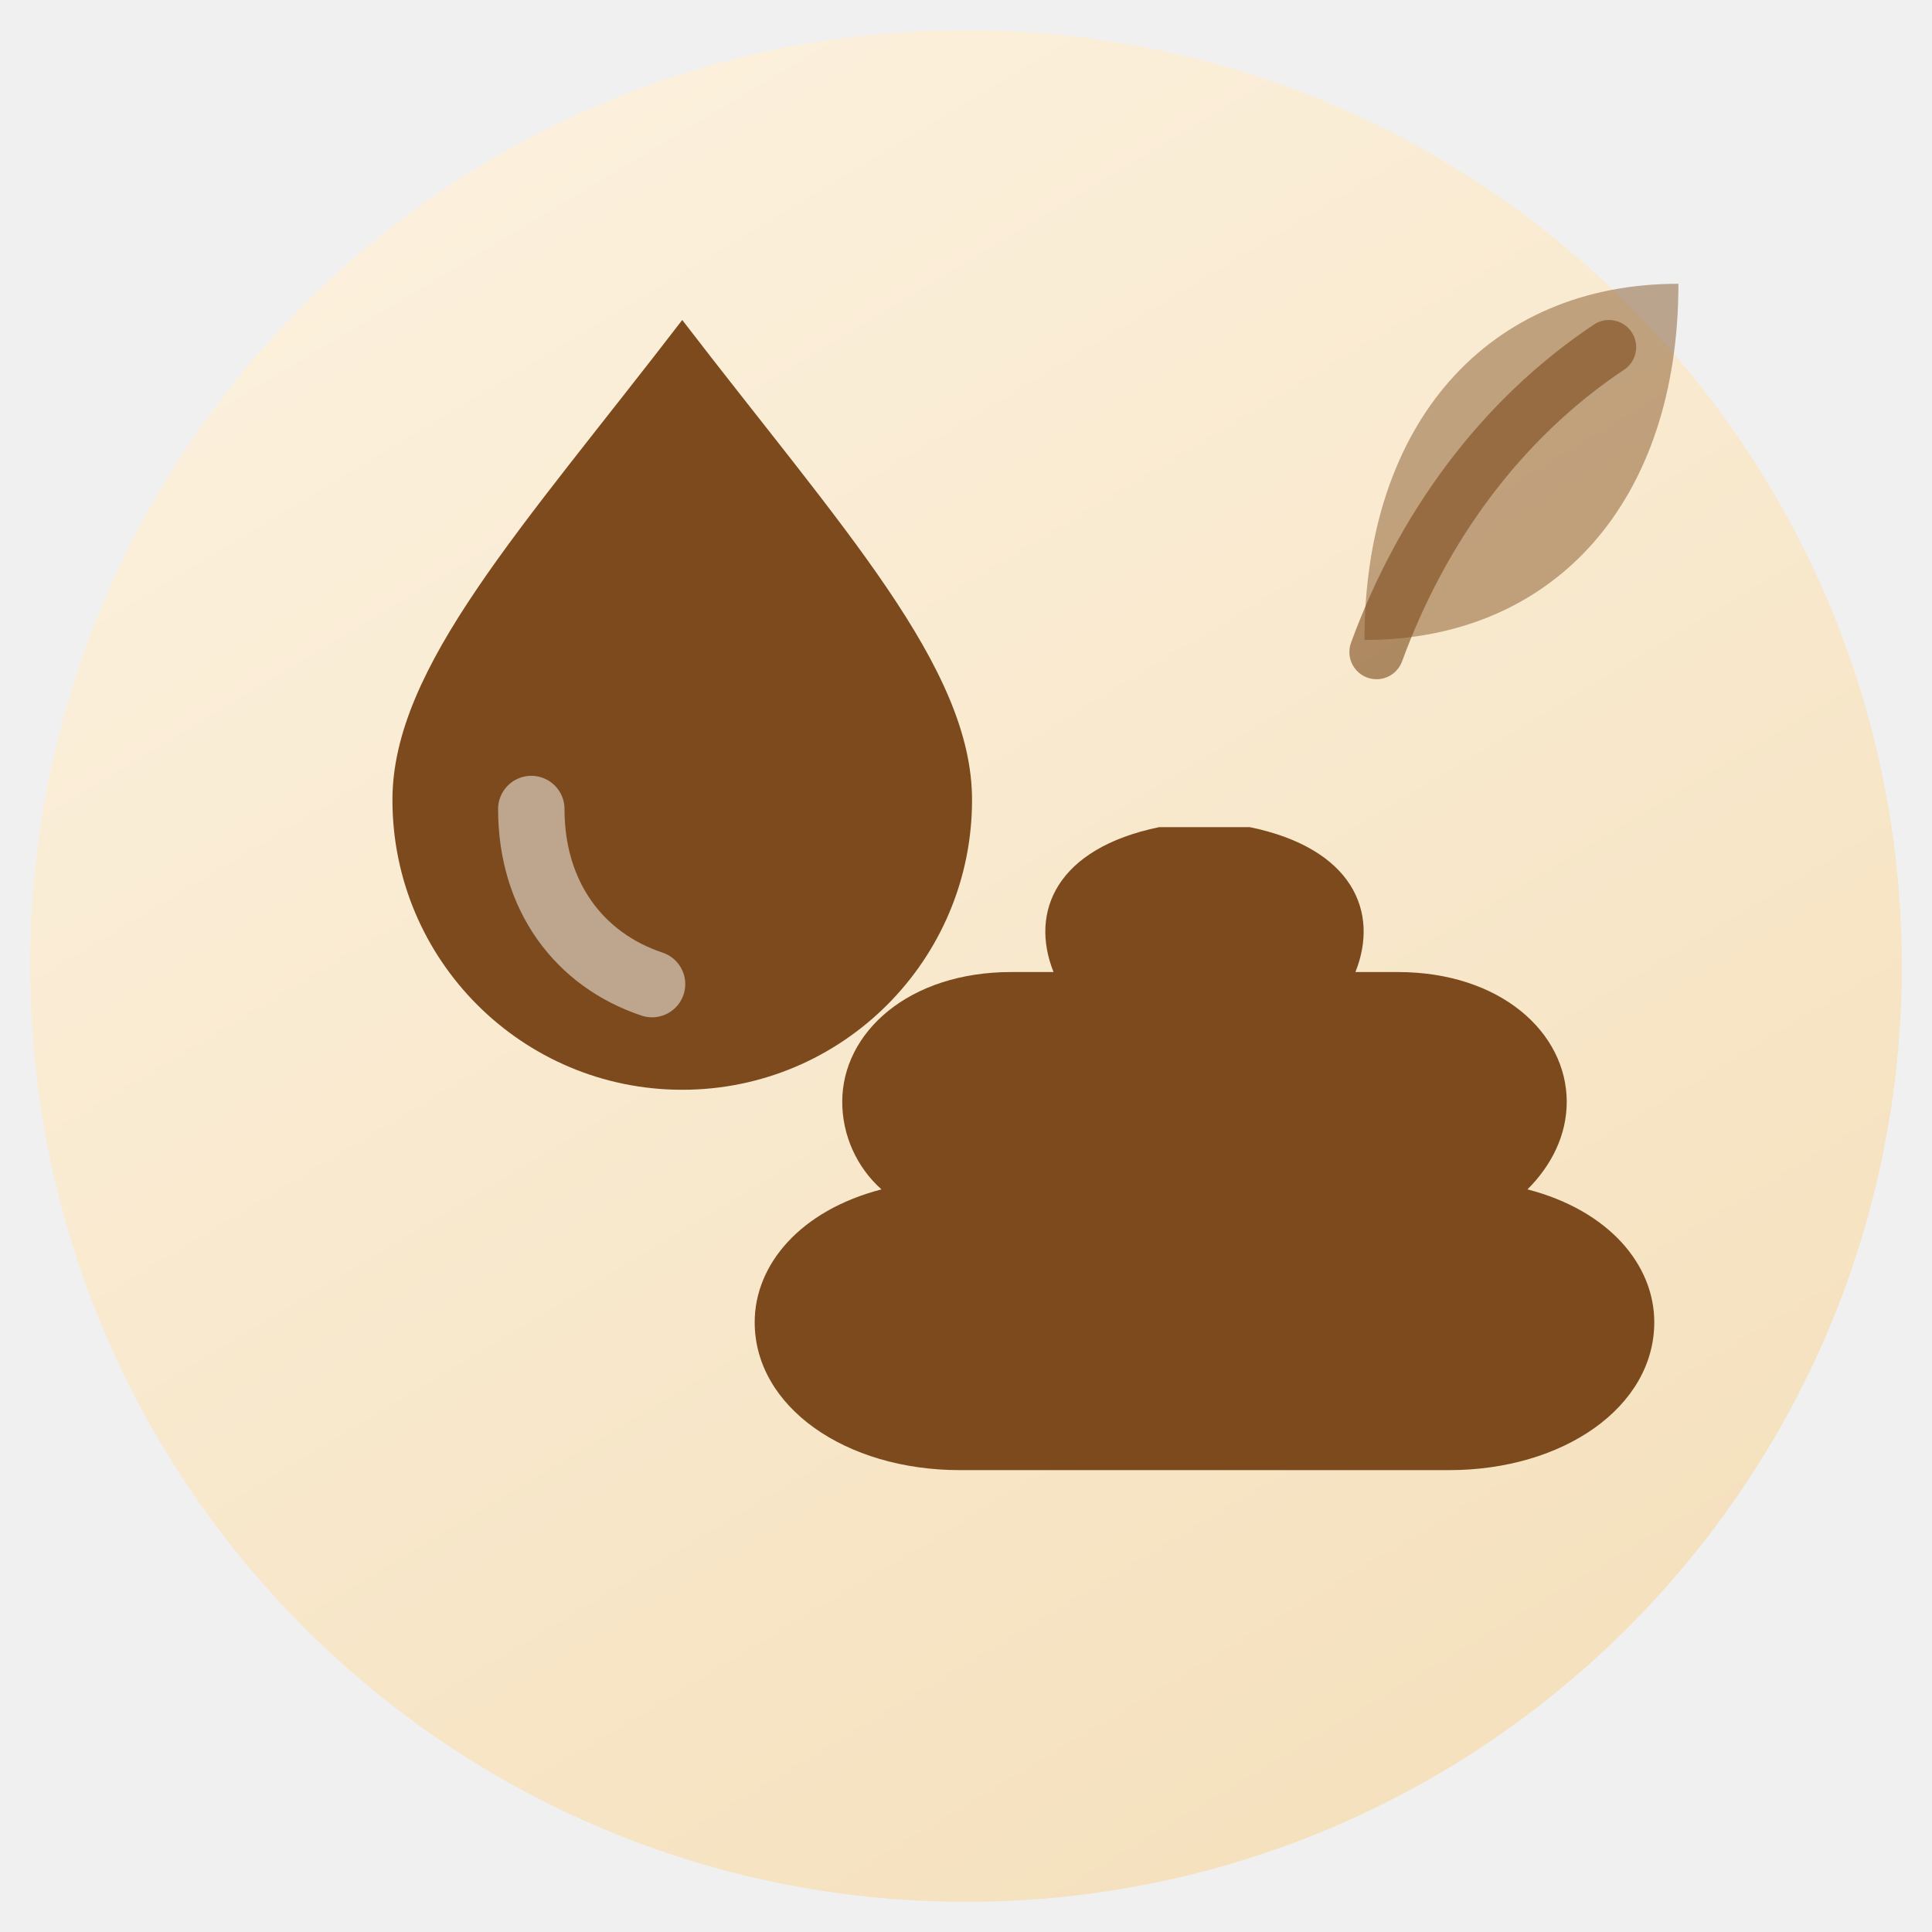
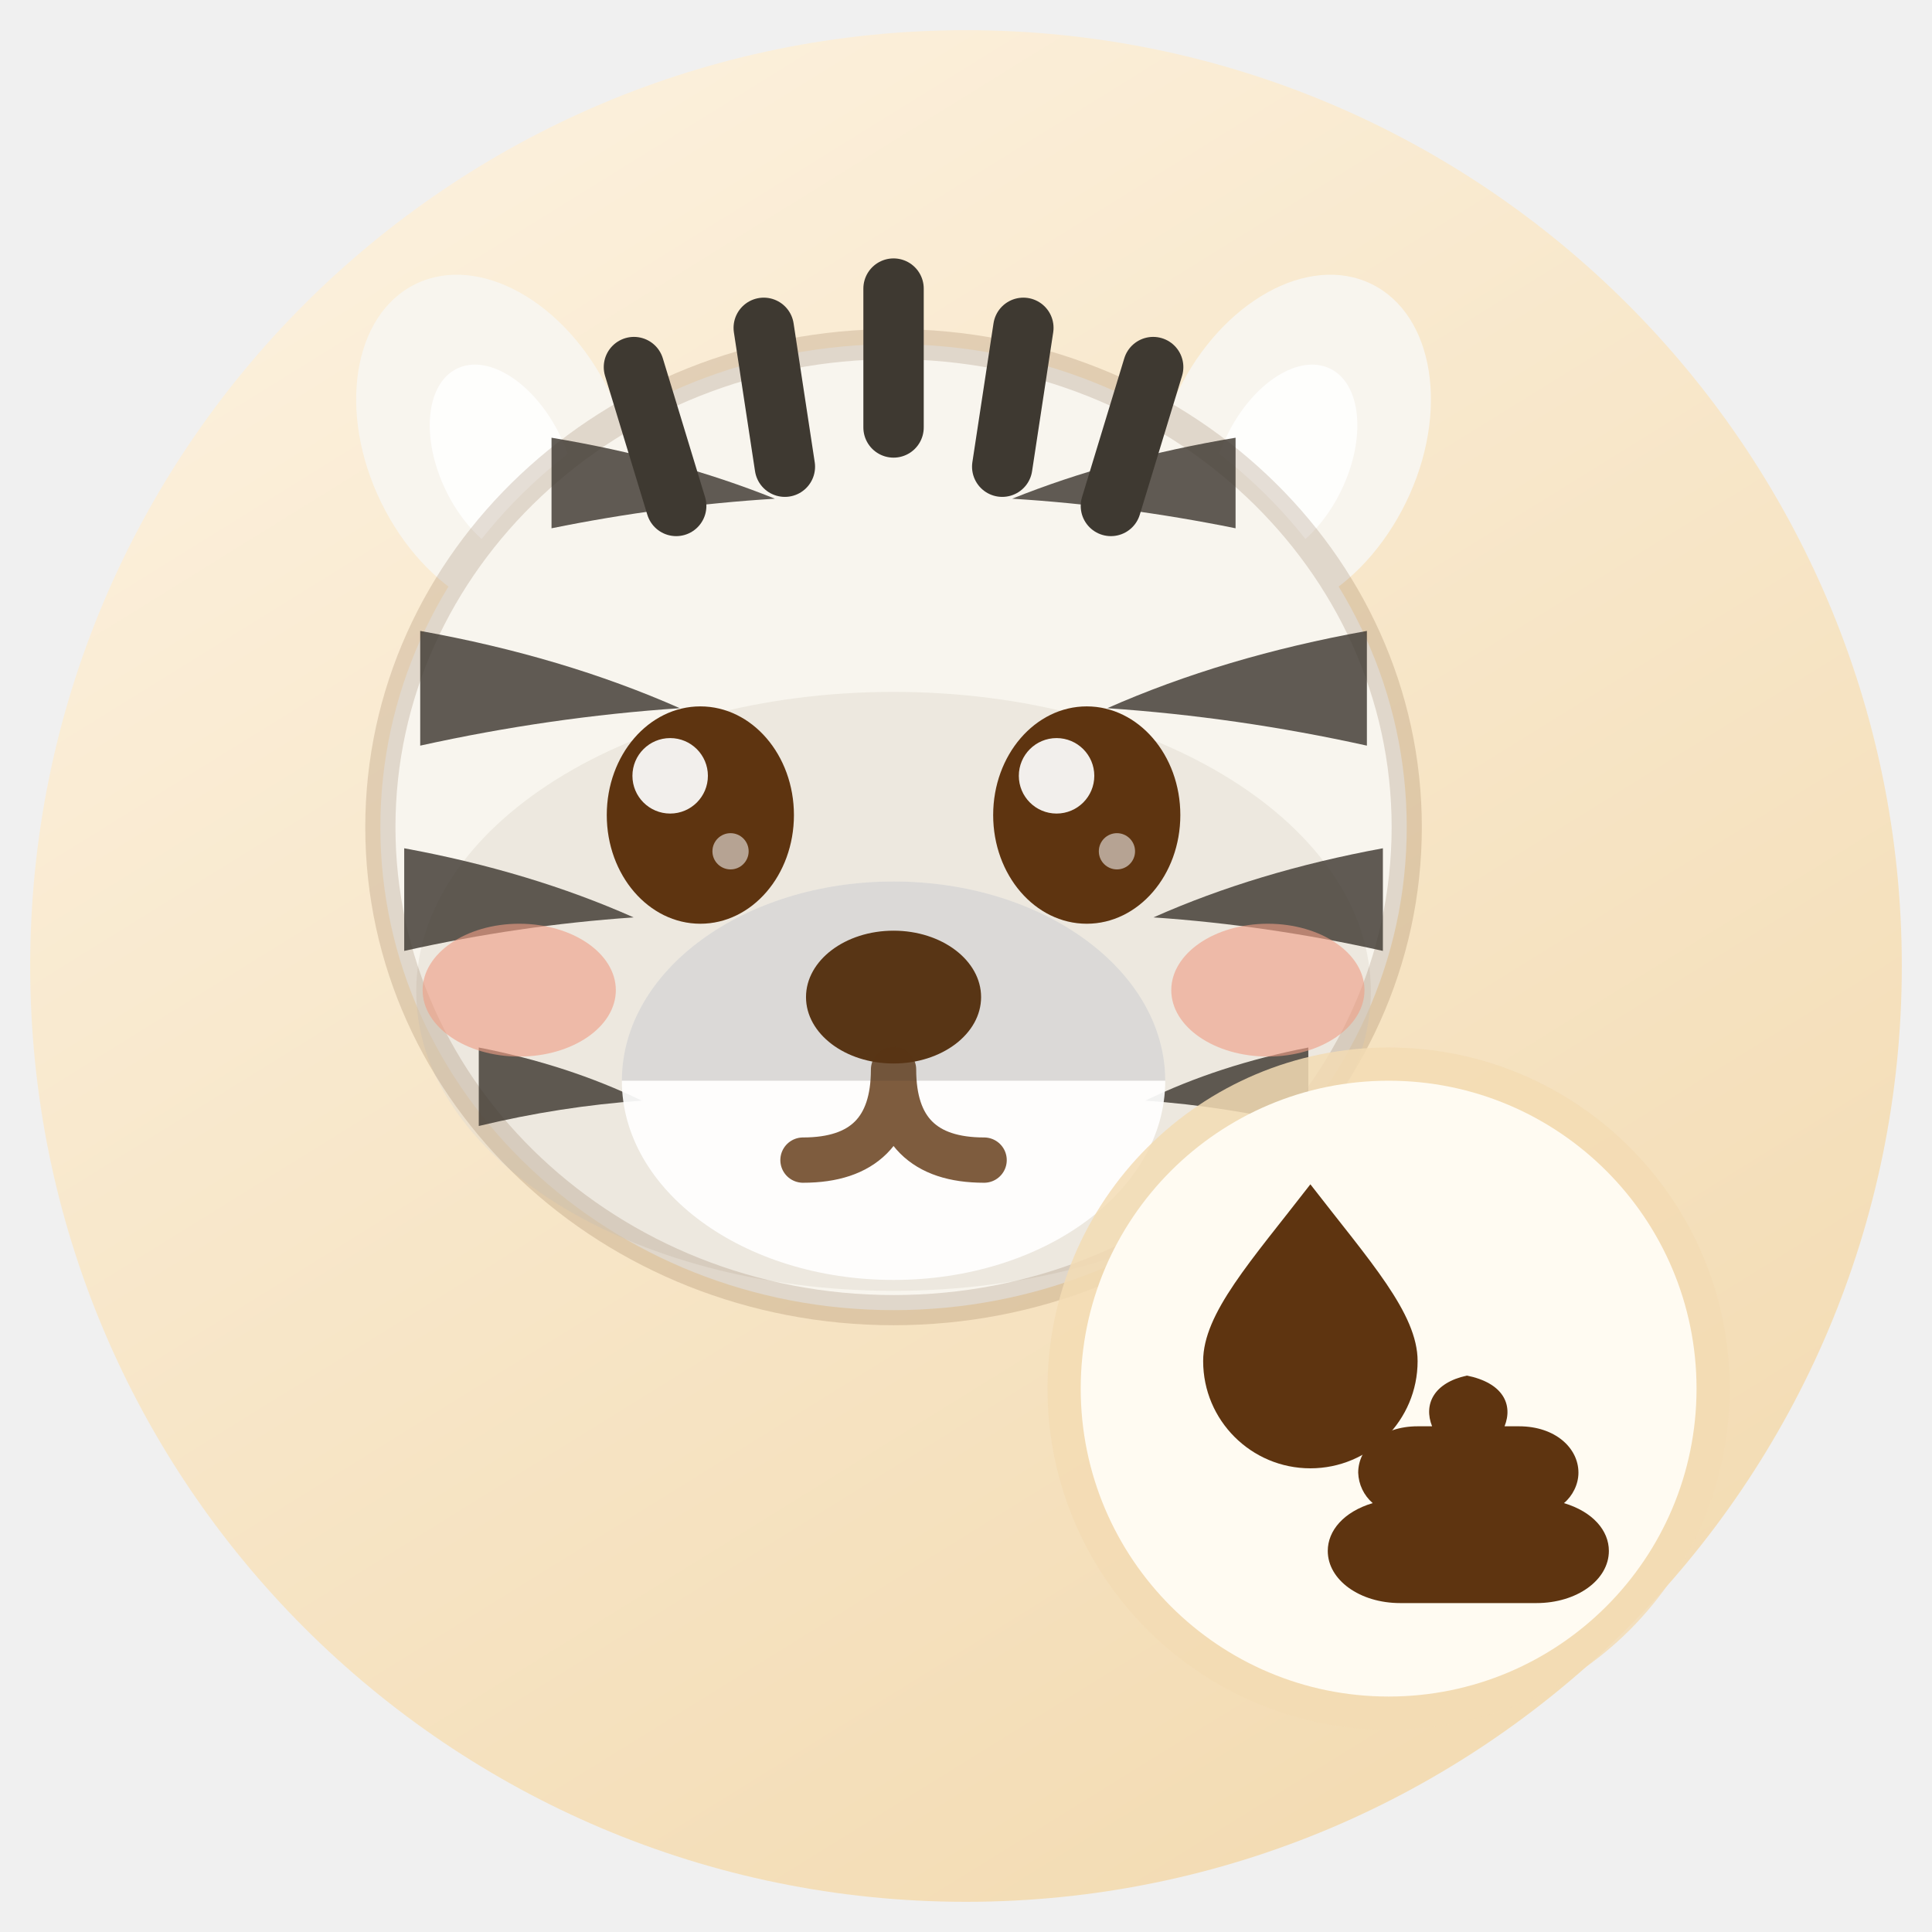
- <svg xmlns="http://www.w3.org/2000/svg" viewBox="0 0 64 64" width="64" height="64" role="img" aria-label="mixed (safari)">
+ <svg xmlns="http://www.w3.org/2000/svg" viewBox="0 0 64 64" width="64" height="64" role="img" aria-label="zebra — mixed">
  <defs>
-     <linearGradient id="d-safari-mixed" x1="0" y1="0" x2="0.6" y2="1">
+     <linearGradient id="d-safari-mixed" x1="0" y1="0" x2="0.62" y2="1">
      <stop offset="0" stop-color="#FDF3E2" />
-       <stop offset="1" stop-color="#F5E1BE" />
+       <stop offset="1" stop-color="#F3DCB4" />
    </linearGradient>
  </defs>
  <circle cx="32" cy="32" r="31" fill="url(#d-safari-mixed)" />
-   <path d="M55.6 9.4c0 7.2-4.1 11.8-10.4 11.8 0-7.2 4.1-11.8 10.4-11.8Z" fill="#7C4A1C" fill-opacity=".46" />
-   <path d="M45.6 21.6c1.5-4.1 4.1-7.7 7.7-10.1" stroke="#7C4A1C" stroke-opacity=".6" stroke-width="1.8" fill="none" stroke-linecap="round" />
-   <path d="M22.6 10.6c5.3 6.9 9.6 11.5 9.6 15.9a9.6 9.6 0 0 1-19.2 0c0-4.4 4.3-9 9.6-15.9Z" fill="#7C4A1C" />
-   <path d="M41.4 27.4c3.4.7 4.3 2.8 3.5 4.8h1.4c3.4 0 5.6 2 5.6 4.3 0 1.1-.5 2.1-1.3 2.9 2.7.7 4.2 2.5 4.2 4.4 0 2.8-3 4.9-6.8 4.9H31.8c-3.8 0-6.8-2.1-6.8-4.9 0-1.9 1.5-3.7 4.2-4.4a3.9 3.9 0 0 1-1.3-2.9c0-2.3 2.2-4.3 5.6-4.3h1.4c-.8-2 .1-4.1 3.5-4.8Z" fill="#7C4A1C" />
-   <path d="M17.6 26.8c0 2.9 1.6 5 4 5.8" stroke="#fff" stroke-opacity=".5" stroke-width="2.2" fill="none" stroke-linecap="round" />
+   <g transform="rotate(-26 16.4 14.8)">
+     <ellipse cx="16.4" cy="14.8" rx="4.2" ry="6" fill="#F8F5EE" />
+     <ellipse cx="16.4" cy="15.4" rx="2.1" ry="3.48" fill="#FFFFFF" fill-opacity=".85" />
+   </g>
+   <g transform="rotate(26 42.8 14.8)">
+     <ellipse cx="42.8" cy="14.8" rx="4.2" ry="6" fill="#F8F5EE" />
+     <ellipse cx="42.8" cy="15.4" rx="2.1" ry="3.48" fill="#FFFFFF" fill-opacity=".85" />
+   </g>
+   <ellipse cx="29.6" cy="27.4" rx="17" ry="16" fill="#F8F5EE" />
+   <ellipse cx="29.6" cy="32.84" rx="15.81" ry="9.92" fill="#E2DCD0" fill-opacity=".5" />
+   <ellipse cx="29.6" cy="27.4" rx="17" ry="16" fill="none" stroke="#5E3410" stroke-opacity=".16" stroke-width="1" />
+   <path d="M18.27 14.5 Q22.34 15.18 25.67 16.52 Q21.97 16.75 18.27 17.5Z" fill="#3E3931" fill-opacity=".82" />
+   <path d="M13.92 20.9 Q18.65 21.75 22.52 23.46 Q18.22 23.75 13.92 24.7Z" fill="#3E3931" fill-opacity=".82" />
+   <path d="M13.39 28.1 Q17.57 28.87 20.99 30.39 Q17.19 30.65 13.39 31.5Z" fill="#3E3931" fill-opacity=".82" />
+   <path d="M15.86 34.7 Q18.83 35.28 21.26 36.46 Q18.56 36.65 15.86 37.3Z" fill="#3E3931" fill-opacity=".82" />
+   <path d="M40.93 14.5 Q36.86 15.18 33.53 16.52 Q37.23 16.75 40.93 17.5Z" fill="#3E3931" fill-opacity=".82" />
+   <path d="M45.28 20.9 Q40.55 21.75 36.68 23.46 Q40.98 23.75 45.28 24.7Z" fill="#3E3931" fill-opacity=".82" />
+   <path d="M45.81 28.1 Q41.63 28.87 38.21 30.39 Q42.01 30.65 45.81 31.5Z" fill="#3E3931" fill-opacity=".82" />
+   <path d="M43.34 34.7 Q40.37 35.28 37.94 36.46 Q40.64 36.65 43.34 37.3Z" fill="#3E3931" fill-opacity=".82" />
+   <path d="M22.4 16.76 L21 12.16" fill="none" stroke="#3E3931" stroke-width="2" stroke-linecap="round" stroke-linejoin="round" />
+   <path d="M26 15.46 L25.3 10.86" fill="none" stroke="#3E3931" stroke-width="2" stroke-linecap="round" stroke-linejoin="round" />
+   <path d="M29.6 14.16 L29.6 9.56" fill="none" stroke="#3E3931" stroke-width="2" stroke-linecap="round" stroke-linejoin="round" />
+   <path d="M33.2 15.46 L33.9 10.86" fill="none" stroke="#3E3931" stroke-width="2" stroke-linecap="round" stroke-linejoin="round" />
+   <path d="M36.8 16.76 L38.2 12.16" fill="none" stroke="#3E3931" stroke-width="2" stroke-linecap="round" stroke-linejoin="round" />
+   <ellipse cx="29.6" cy="35.8" rx="9" ry="6.6" fill="#FFFFFF" fill-opacity=".92" />
+   <ellipse cx="29.6" cy="33.03" rx="2.9" ry="2.2" fill="#5E3410" />
+   <path d="M29.6 35.43 q0 3 -3 3M29.6 35.43 q0 3 3 3" fill="none" stroke="#5E3410" stroke-width="1.5" stroke-linecap="round" stroke-linejoin="round" stroke-opacity=".8" />
+   <path d="M20.6 35.8 a9 6.6 0 0 1 18 0Z" fill="#3E3931" fill-opacity=".18" />
+   <ellipse cx="23.2" cy="27" rx="3.1" ry="3.6" fill="#5E3410" />
+   <circle cx="22.2" cy="25.7" r="1.25" fill="#fff" fill-opacity=".92" />
+   <circle cx="24.2" cy="28.2" r="0.6" fill="#fff" fill-opacity=".55" />
+   <ellipse cx="36" cy="27" rx="3.1" ry="3.6" fill="#5E3410" />
+   <circle cx="35" cy="25.7" r="1.25" fill="#fff" fill-opacity=".92" />
+   <circle cx="37" cy="28.2" r="0.6" fill="#fff" fill-opacity=".55" />
+   <ellipse cx="17.2" cy="32.8" rx="3.2" ry="2.2" fill="#EE9E86" fill-opacity=".62" />
+   <ellipse cx="42" cy="32.8" rx="3.2" ry="2.2" fill="#EE9E86" fill-opacity=".62" />
+   <circle cx="46" cy="46" r="11.3" fill="#F3DCB4" fill-opacity=".85" />
+   <circle cx="46" cy="46" r="10.2" fill="#FFFBF2" />
+   <g transform="translate(38.32 38.32) scale(0.48)">
+     <path d="M10.6 1.9c4.1 5.3 7.4 8.9 7.4 12.2a7.4 7.4 0 0 1-14.8 0C3.2 10.8 6.5 7.2 10.6 1.9Z" fill="#5E3410" />
+     <path d="M21.4 15.1c2.5.5 3.2 2 2.6 3.5h1c2.5 0 4.1 1.5 4.1 3.2 0 .8-.4 1.6-1 2.1 2 .6 3.1 1.9 3.1 3.3 0 2-2.2 3.6-5 3.6h-9.4c-2.8 0-5-1.6-5-3.6 0-1.4 1.1-2.7 3.1-3.3a2.9 2.9 0 0 1-1-2.1c0-1.7 1.6-3.2 4.1-3.2h1c-.6-1.5.1-3 2.4-3.5Z" fill="#5E3410" />
+   </g>
</svg>
